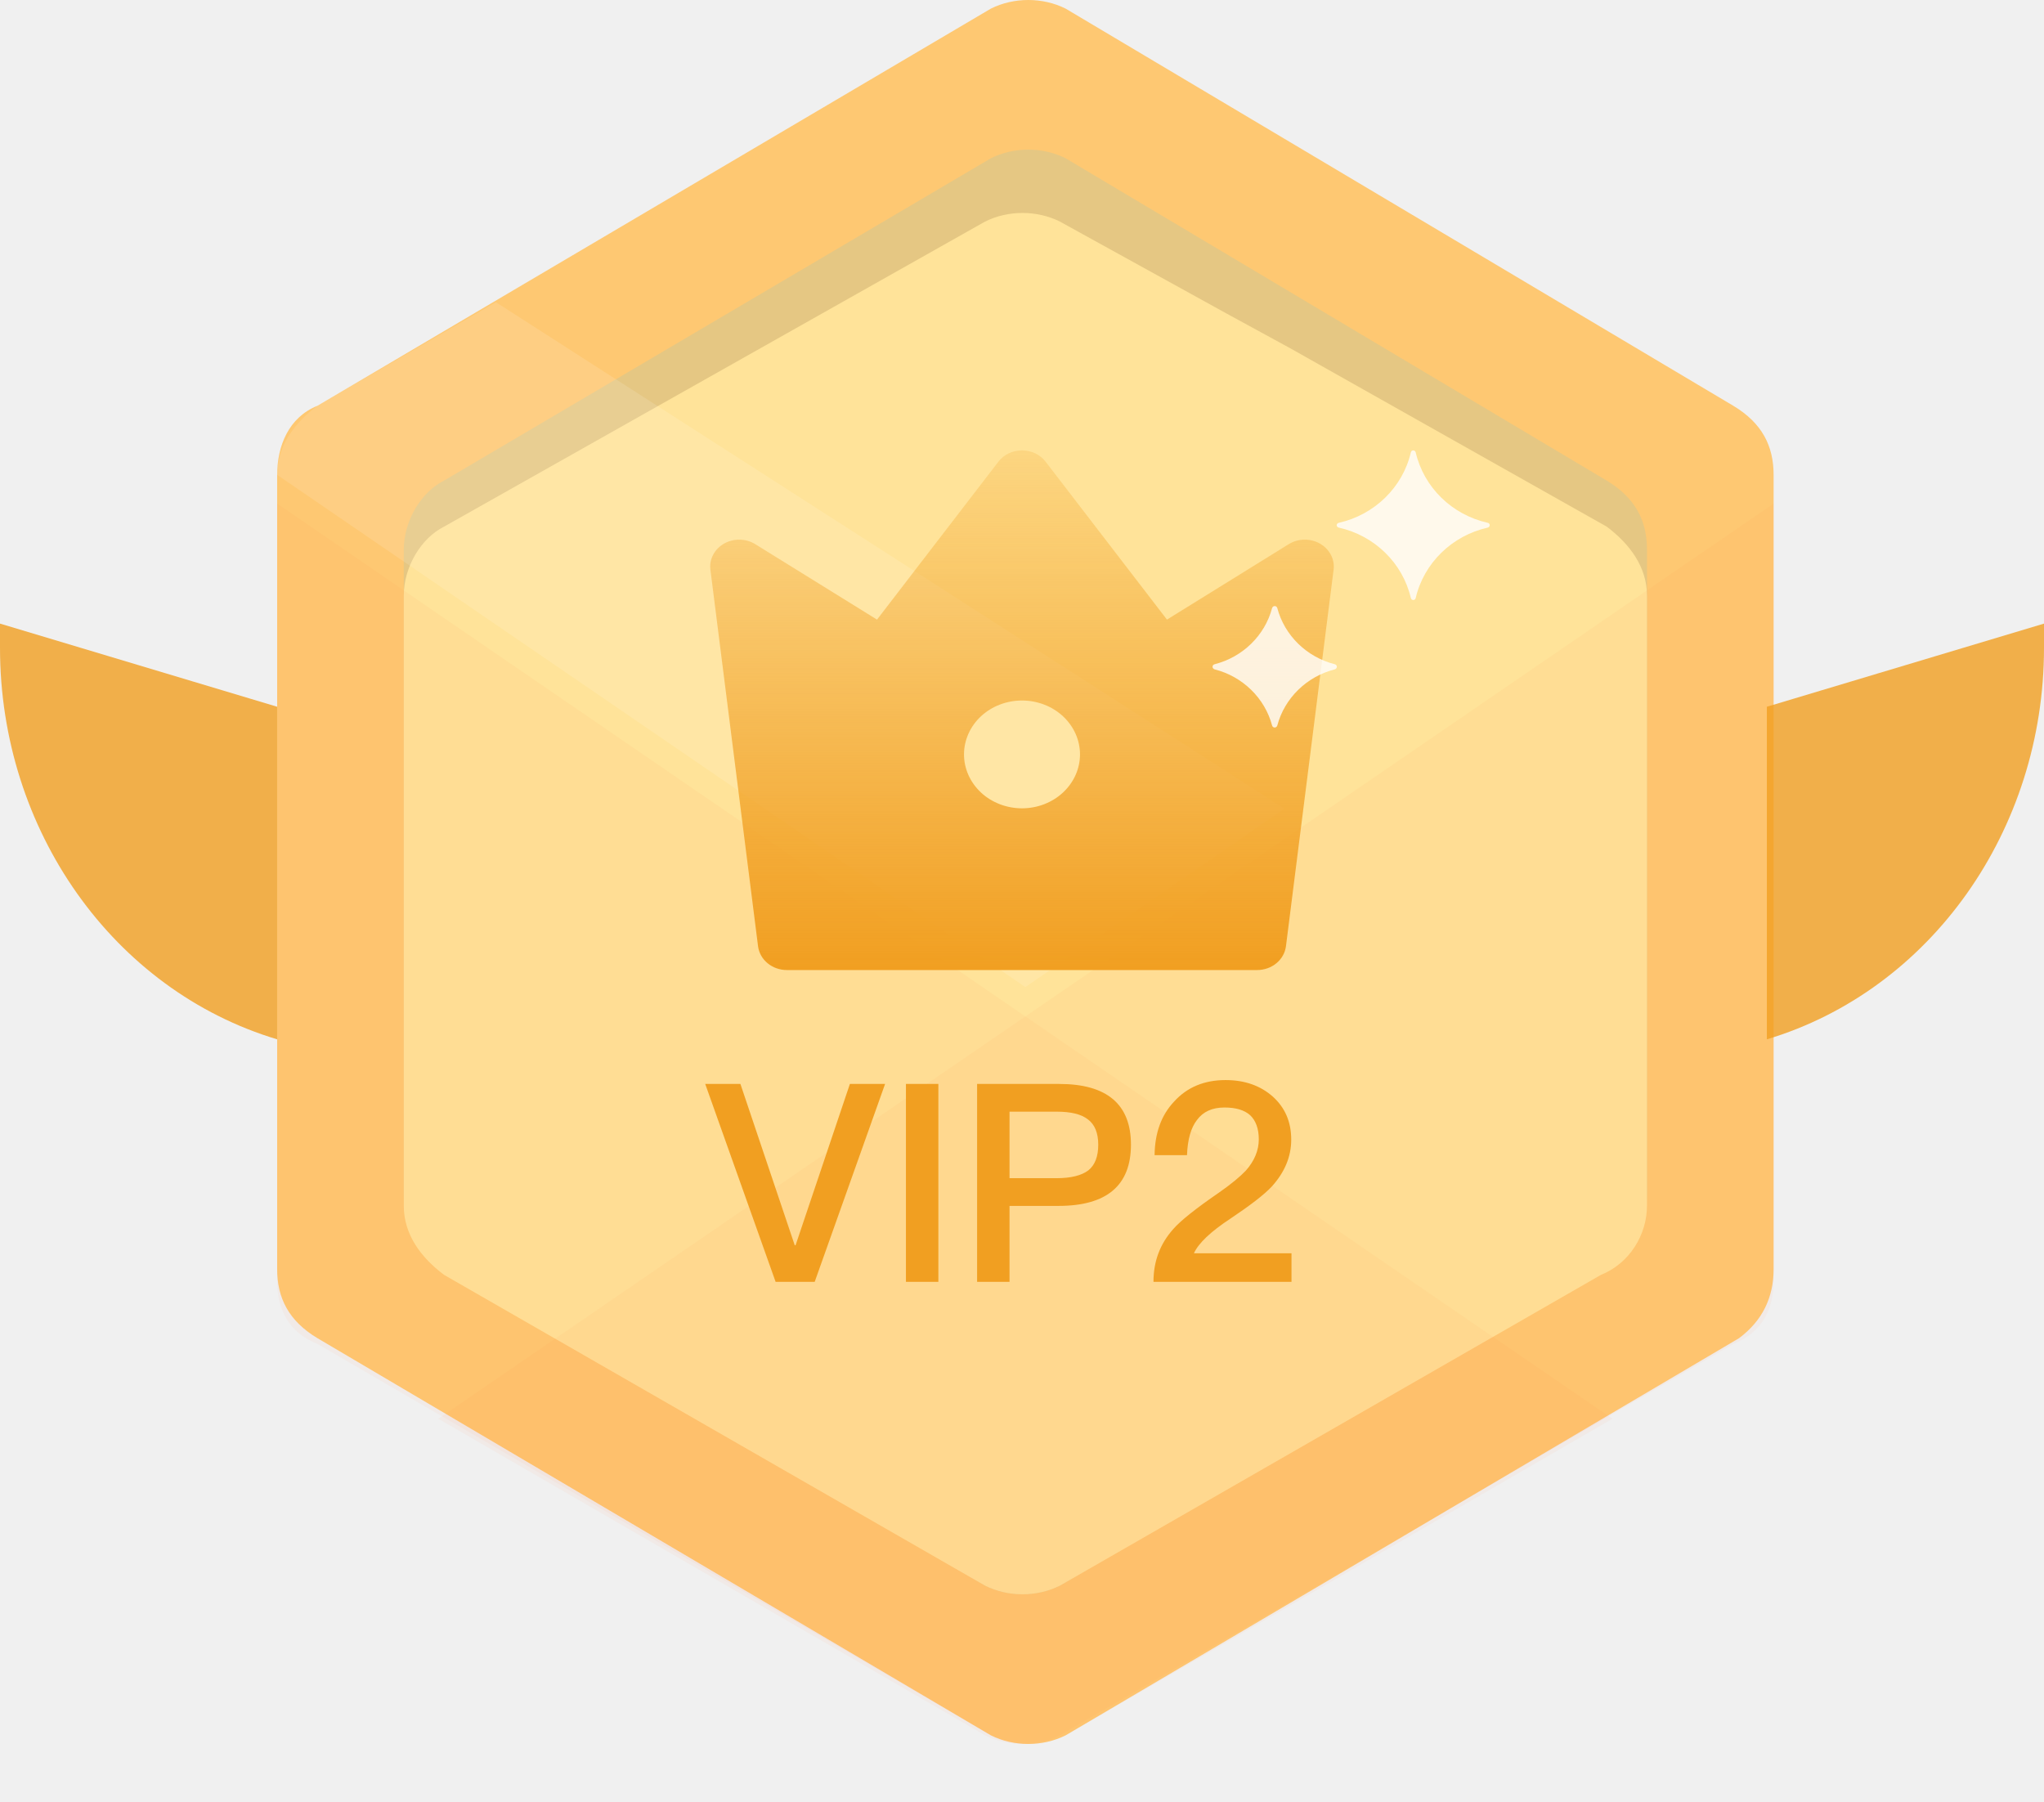
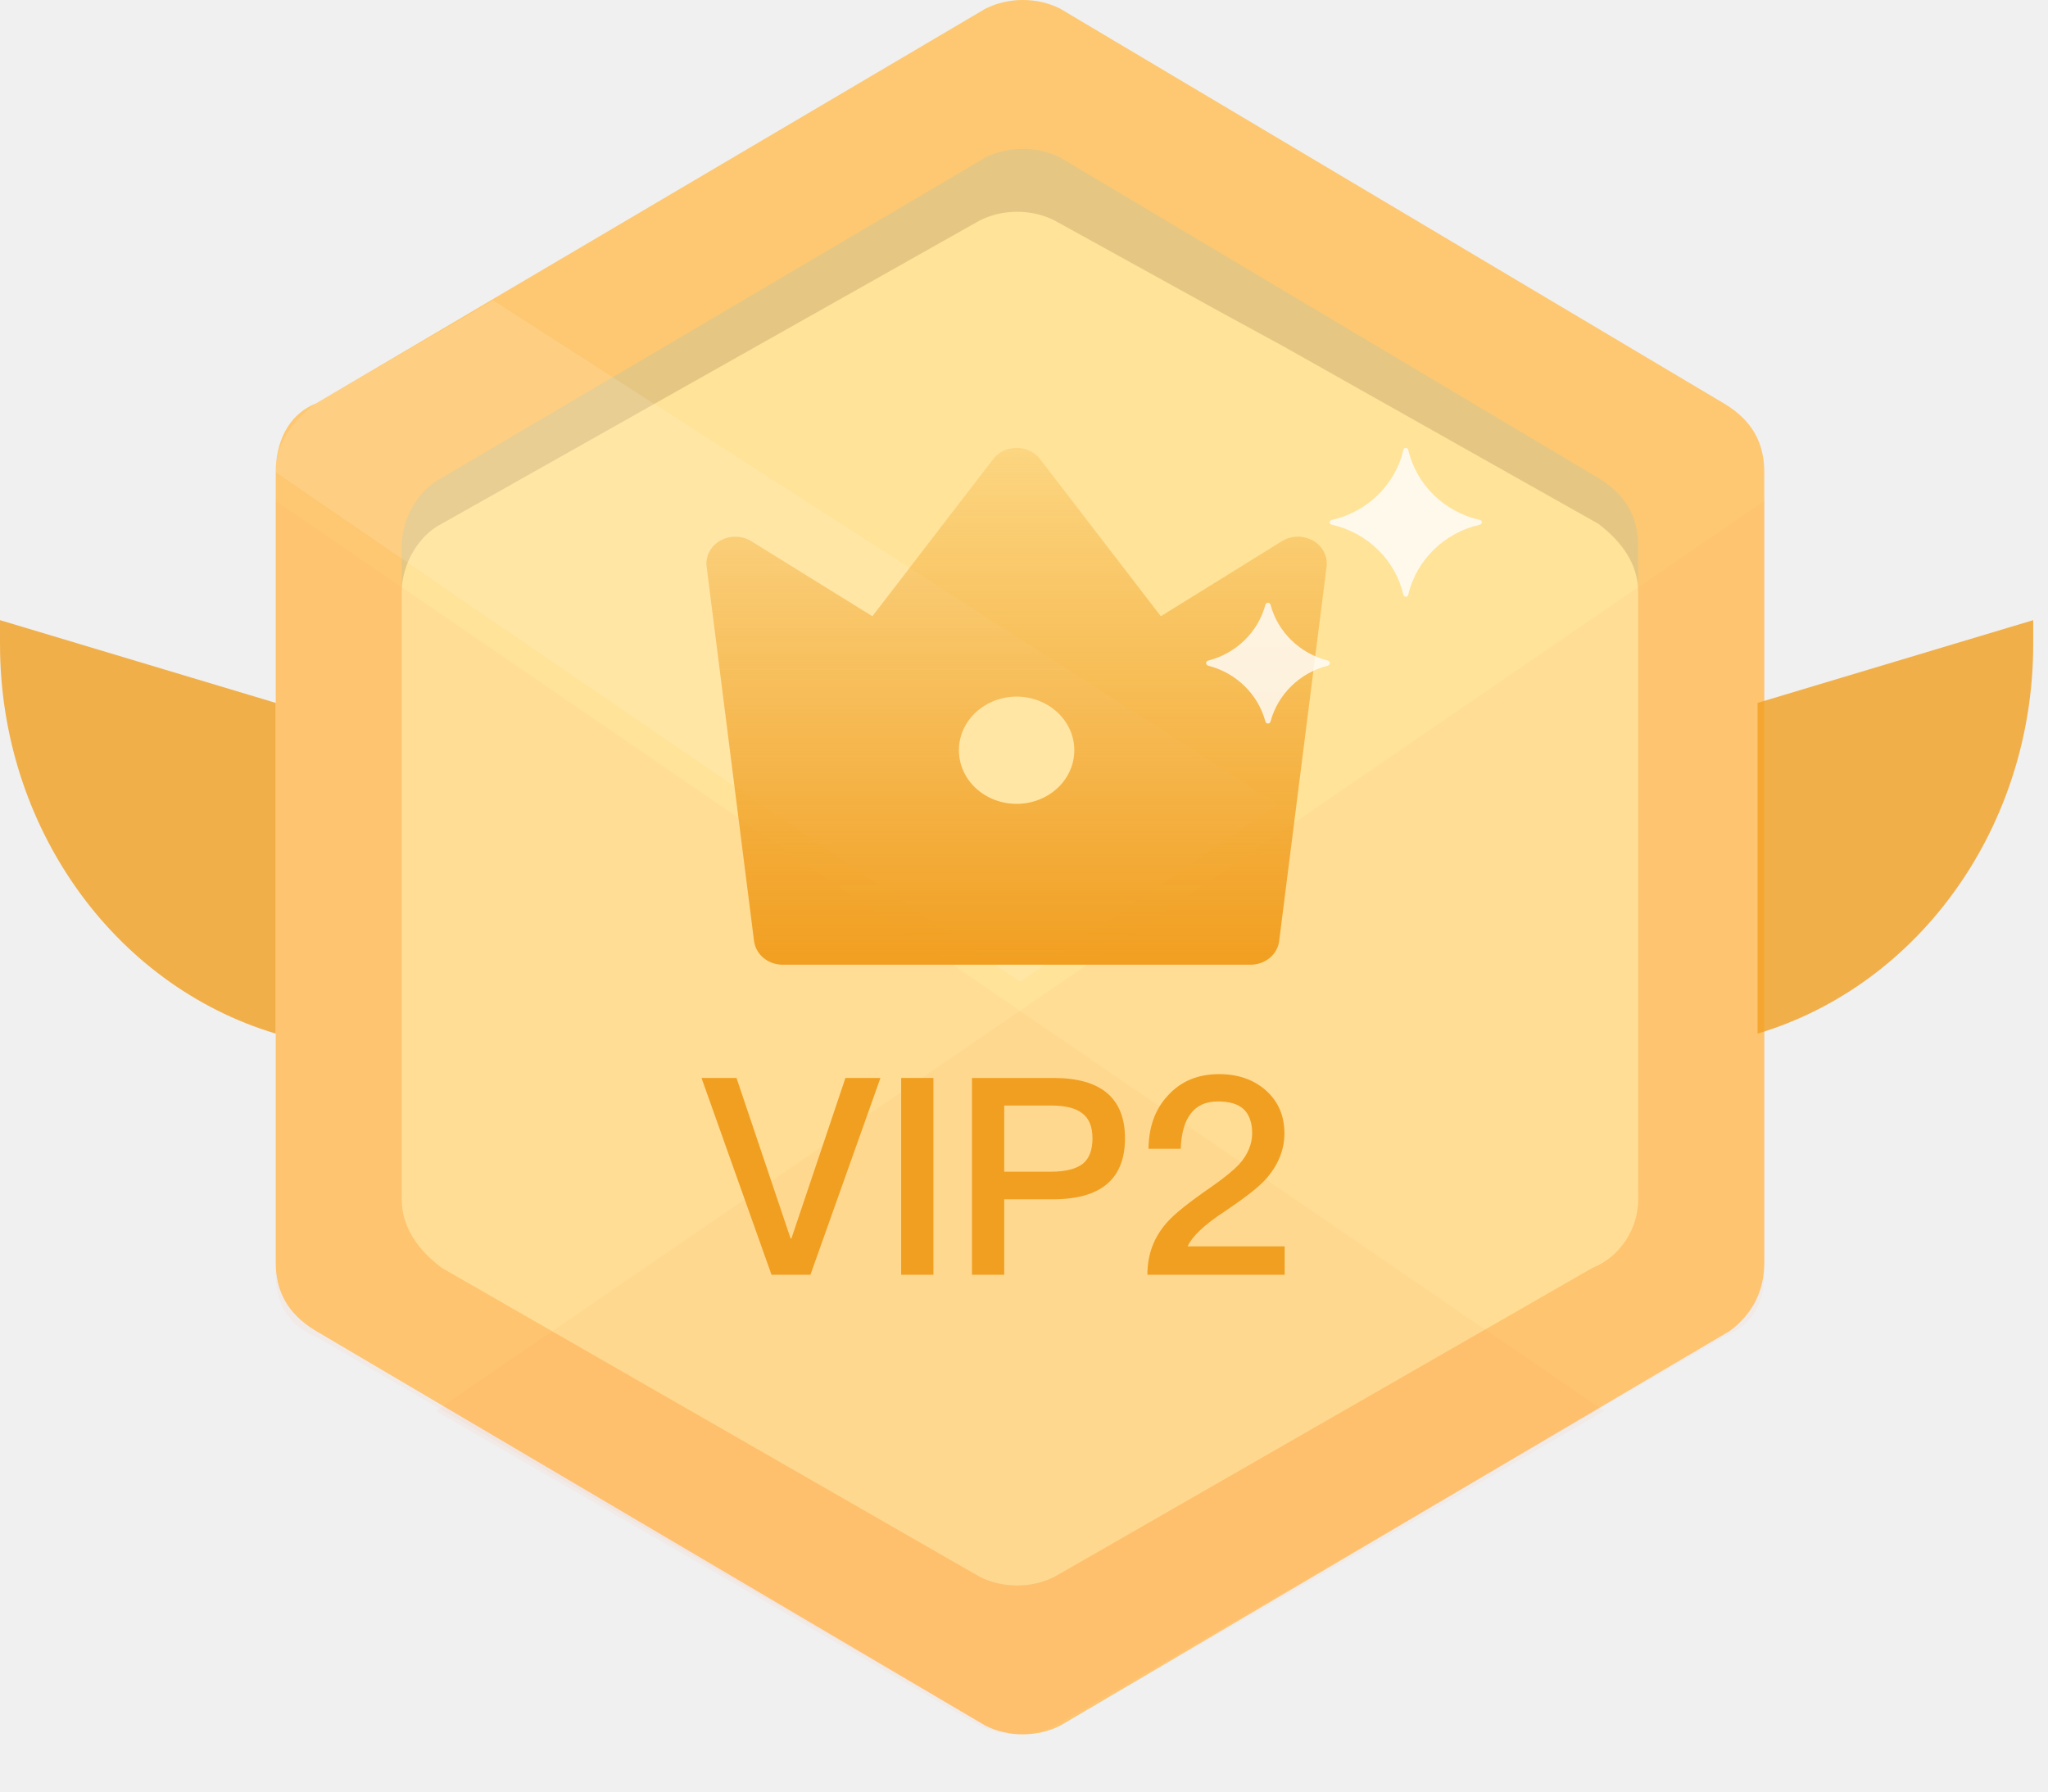
- <svg xmlns="http://www.w3.org/2000/svg" width="59" height="52" viewBox="0 0 59 52" fill="none">
-   <path d="M51.195 36.633V13.706C51.195 12.875 50.863 12.211 50.032 11.713L30.76 0.249C30.096 -0.083 29.265 -0.083 28.601 0.249L9.163 11.713C8.332 12.045 8 12.875 8 13.706V36.633C8 37.463 8.332 38.128 9.163 38.626L28.601 50.09C29.265 50.422 30.096 50.422 30.76 50.09L50.198 38.626C50.863 38.128 51.195 37.463 51.195 36.633Z" fill="#FEC872" />
-   <path d="M47.54 34.473V15.866C47.54 15.035 47.208 14.371 46.377 13.872L30.76 4.569C30.096 4.236 29.265 4.236 28.601 4.569L12.818 13.872C12.153 14.204 11.655 15.035 11.655 15.866V34.473C11.655 35.303 11.987 35.968 12.818 36.466L28.434 45.77C29.099 46.102 29.93 46.102 30.594 45.77L46.211 36.466C47.041 35.968 47.54 35.303 47.54 34.473Z" fill="#E5C783" />
-   <path d="M47.54 34.805V17.195C47.54 16.364 47.041 15.7 46.377 15.201L37.24 10.051L35.412 9.054L30.594 6.396C29.93 6.064 29.099 6.064 28.434 6.396L12.818 15.201C12.153 15.534 11.655 16.364 11.655 17.195V34.805C11.655 35.636 12.153 36.3 12.818 36.799L28.434 45.77C29.099 46.102 29.93 46.102 30.594 45.77L46.211 36.799C47.041 36.467 47.54 35.636 47.54 34.805Z" fill="#FFE399" />
-   <path opacity="0.05" d="M8 14.537V36.965C8 37.795 8.332 38.46 9.163 38.792L28.601 50.09C29.265 50.422 30.096 50.422 30.76 50.09L46.543 40.952L8 14.537Z" fill="#FF6D32" />
-   <path opacity="0.12" d="M14.313 8.722L9.163 11.713C8.498 12.211 8 12.875 8 13.706L29.597 28.492L37.074 23.342L14.313 8.722Z" fill="white" />
-   <path opacity="0.05" d="M51.195 14.537V36.965C51.195 37.795 50.863 38.46 50.032 38.792L30.594 50.09C29.93 50.422 29.099 50.422 28.434 50.09L12.652 40.952L51.195 14.537Z" fill="#FF6D32" />
-   <path d="M21.8 15.707L25.315 17.885L28.819 13.326C28.896 13.225 28.998 13.143 29.117 13.086C29.235 13.03 29.367 13 29.5 13C29.633 13 29.765 13.03 29.883 13.086C30.002 13.143 30.104 13.225 30.181 13.326L33.684 17.885L37.2 15.707C37.333 15.625 37.488 15.579 37.648 15.577C37.808 15.574 37.965 15.614 38.101 15.692C38.237 15.769 38.347 15.882 38.416 16.015C38.486 16.149 38.513 16.299 38.494 16.446L37.119 27.313C37.095 27.502 36.997 27.677 36.844 27.803C36.691 27.93 36.493 28 36.288 28H22.712C22.507 28 22.309 27.93 22.156 27.803C22.003 27.677 21.905 27.502 21.881 27.313L20.506 16.445C20.487 16.298 20.514 16.148 20.584 16.015C20.654 15.881 20.763 15.769 20.899 15.692C21.035 15.614 21.193 15.574 21.352 15.577C21.512 15.58 21.667 15.625 21.8 15.707ZM29.5 23.332C29.944 23.332 30.37 23.168 30.683 22.876C30.997 22.584 31.174 22.188 31.174 21.776C31.174 21.363 30.997 20.967 30.683 20.675C30.37 20.384 29.944 20.22 29.5 20.22C29.056 20.22 28.63 20.384 28.316 20.675C28.003 20.967 27.826 21.363 27.826 21.776C27.826 22.188 28.003 22.584 28.316 22.876C28.63 23.168 29.056 23.332 29.5 23.332Z" fill="url(#paint0_linear_5035_16210)" />
-   <path opacity="0.8" d="M42.944 15.091C41.91 14.86 41.099 14.067 40.864 13.058C40.843 12.981 40.742 12.981 40.724 13.058C40.489 14.067 39.675 14.86 38.644 15.091C38.564 15.111 38.564 15.209 38.644 15.229C39.678 15.46 40.489 16.253 40.724 17.262C40.745 17.339 40.846 17.339 40.864 17.262C41.099 16.253 41.913 15.46 42.944 15.229C43.019 15.209 43.019 15.106 42.944 15.091ZM38.528 19.173C37.719 18.968 37.078 18.343 36.869 17.552C36.848 17.475 36.742 17.475 36.719 17.552C36.51 18.343 35.869 18.968 35.06 19.173C34.98 19.193 34.98 19.296 35.06 19.321C35.869 19.526 36.51 20.151 36.719 20.942C36.74 21.019 36.846 21.019 36.869 20.942C37.078 20.151 37.719 19.526 38.528 19.321C38.608 19.296 38.608 19.193 38.528 19.173Z" fill="white" />
-   <path d="M20.356 31.288H21.372L22.94 35.944H22.964L24.532 31.288H25.548L23.516 37H22.388L20.356 31.288ZM26.15 31.288H27.086V37H26.15V31.288ZM28.204 31.288H30.573C31.948 31.288 32.645 31.872 32.645 33.04C32.645 34.216 31.948 34.808 30.556 34.808H29.14V37H28.204V31.288ZM29.14 32.088V34.008H30.5C30.916 34.008 31.221 33.928 31.413 33.784C31.605 33.632 31.701 33.384 31.701 33.04C31.701 32.696 31.596 32.456 31.404 32.312C31.212 32.16 30.909 32.088 30.5 32.088H29.14ZM35.375 31.176C35.927 31.176 36.383 31.336 36.743 31.656C37.095 31.976 37.271 32.384 37.271 32.896C37.271 33.392 37.079 33.84 36.711 34.248C36.487 34.488 36.087 34.792 35.527 35.168C34.943 35.552 34.591 35.888 34.463 36.176H37.279V37H33.295C33.295 36.416 33.479 35.912 33.863 35.48C34.071 35.24 34.511 34.888 35.175 34.432C35.543 34.176 35.799 33.96 35.959 33.792C36.207 33.512 36.335 33.208 36.335 32.888C36.335 32.576 36.247 32.344 36.087 32.192C35.919 32.04 35.671 31.968 35.343 31.968C34.991 31.968 34.727 32.088 34.551 32.328C34.375 32.552 34.279 32.896 34.263 33.344H33.327C33.335 32.704 33.519 32.192 33.887 31.8C34.263 31.384 34.759 31.176 35.375 31.176Z" fill="#F19F21" />
-   <path opacity="0.8" d="M0 18L8 20.4V30C3.27 28.581 0 23.962 0 18.699V18Z" fill="#F19F21" />
-   <path opacity="0.8" d="M59 18L51 20.4V30C55.73 28.581 59 23.962 59 18.699V18Z" fill="#F19F21" />
+ <svg xmlns="http://www.w3.org/2000/svg" width="32" height="28" viewBox="0 0 32 28" fill="none">
+   <path d="M27.567 19.725V7.38C27.567 6.933 27.388 6.575 26.94 6.307L16.563 0.134C16.206 -0.045 15.758 -0.045 15.4 0.134L4.934 6.307C4.487 6.486 4.308 6.933 4.308 7.38V19.725C4.308 20.172 4.487 20.53 4.934 20.799L15.4 26.971C15.758 27.15 16.206 27.15 16.563 26.971L27.03 20.799C27.388 20.53 27.567 20.172 27.567 19.725Z" fill="#FEC872" />
+   <path d="M25.598 18.562V8.543C25.598 8.096 25.419 7.738 24.972 7.469L16.563 2.46C16.206 2.281 15.758 2.281 15.4 2.46L6.902 7.469C6.544 7.648 6.276 8.096 6.276 8.543V18.562C6.276 19.009 6.455 19.367 6.902 19.636L15.311 24.645C15.669 24.824 16.116 24.824 16.474 24.645L24.883 19.636C25.33 19.367 25.598 19.009 25.598 18.562Z" fill="#E5C783" />
+   <path d="M25.598 18.741V9.259C25.598 8.812 25.33 8.454 24.972 8.185L20.052 5.412L19.068 4.876L16.474 3.444C16.116 3.265 15.669 3.265 15.311 3.444L6.902 8.185C6.544 8.364 6.276 8.812 6.276 9.259V18.741C6.276 19.189 6.544 19.547 6.902 19.815L15.311 24.645C15.669 24.824 16.116 24.824 16.474 24.645L24.883 19.815C25.33 19.636 25.598 19.189 25.598 18.741Z" fill="#FFE399" />
+   <path opacity="0.05" d="M4.308 7.828V19.904C4.308 20.352 4.487 20.709 4.934 20.888L15.4 26.971C15.758 27.15 16.206 27.15 16.563 26.971L25.062 22.051L4.308 7.828Z" fill="#FF6D32" />
+   <path opacity="0.12" d="M7.707 4.697L4.934 6.307C4.576 6.575 4.308 6.933 4.308 7.38L15.937 15.342L19.963 12.569L7.707 4.697Z" fill="white" />
+   <path opacity="0.05" d="M27.567 7.828V19.904C27.567 20.352 27.388 20.709 26.94 20.888L16.474 26.971C16.116 27.15 15.669 27.15 15.311 26.971L6.812 22.051L27.567 7.828Z" fill="#FF6D32" />
+   <path d="M11.739 8.458L13.631 9.631L15.518 7.176C15.559 7.121 15.614 7.077 15.678 7.046C15.742 7.016 15.813 7 15.885 7C15.956 7 16.027 7.016 16.091 7.046C16.155 7.077 16.21 7.121 16.251 7.176L18.138 9.631L20.03 8.458C20.102 8.413 20.186 8.389 20.272 8.387C20.358 8.386 20.443 8.408 20.516 8.449C20.589 8.491 20.648 8.552 20.686 8.624C20.723 8.696 20.738 8.776 20.728 8.856L19.987 14.707C19.974 14.809 19.922 14.903 19.839 14.971C19.757 15.039 19.65 15.077 19.54 15.077H12.229C12.119 15.077 12.012 15.039 11.93 14.971C11.848 14.903 11.795 14.809 11.782 14.707L11.041 8.855C11.031 8.776 11.046 8.695 11.084 8.623C11.121 8.552 11.18 8.491 11.254 8.449C11.327 8.408 11.411 8.386 11.497 8.388C11.583 8.389 11.667 8.413 11.739 8.458ZM15.885 12.563C16.124 12.563 16.353 12.475 16.522 12.318C16.691 12.161 16.786 11.948 16.786 11.725C16.786 11.503 16.691 11.29 16.522 11.133C16.353 10.976 16.124 10.887 15.885 10.887C15.646 10.887 15.416 10.976 15.247 11.133C15.078 11.29 14.983 11.503 14.983 11.725C14.983 11.948 15.078 12.161 15.247 12.318C15.416 12.475 15.646 12.563 15.885 12.563Z" fill="url(#paint0_linear_6525_24636)" />
+   <path opacity="0.8" d="M23.124 8.126C22.567 8.002 22.13 7.574 22.004 7.031C21.992 6.99 21.938 6.99 21.928 7.031C21.802 7.574 21.363 8.002 20.808 8.126C20.765 8.137 20.765 8.189 20.808 8.2C21.365 8.324 21.802 8.752 21.928 9.295C21.94 9.337 21.994 9.337 22.004 9.295C22.13 8.752 22.569 8.324 23.124 8.2C23.164 8.189 23.164 8.134 23.124 8.126ZM20.746 10.324C20.31 10.213 19.965 9.877 19.852 9.451C19.841 9.41 19.784 9.41 19.772 9.451C19.659 9.877 19.314 10.213 18.878 10.324C18.835 10.335 18.835 10.39 18.878 10.404C19.314 10.514 19.659 10.851 19.772 11.277C19.783 11.318 19.84 11.318 19.852 11.277C19.965 10.851 20.31 10.514 20.746 10.404C20.789 10.39 20.789 10.335 20.746 10.324Z" fill="white" />
+   <path d="M10.961 16.847H11.508L12.353 19.355H12.366L13.21 16.847H13.757L12.663 19.923H12.055L10.961 16.847Z" fill="#F19F21" />
+   <path d="M14.081 16.847H14.585V19.923H14.081V16.847Z" fill="#F19F21" />
+   <path d="M15.187 16.847H16.462C17.203 16.847 17.578 17.162 17.578 17.791C17.578 18.424 17.203 18.743 16.454 18.743H15.691V19.923H15.187V16.847ZM15.691 17.278V18.312H16.423C16.647 18.312 16.811 18.269 16.915 18.191C17.018 18.11 17.07 17.976 17.07 17.791C17.07 17.606 17.014 17.476 16.91 17.399C16.807 17.317 16.643 17.278 16.423 17.278H15.691Z" fill="#F19F21" />
+   <path d="M19.048 16.787C19.345 16.787 19.591 16.873 19.785 17.046C19.974 17.218 20.069 17.438 20.069 17.713C20.069 17.98 19.965 18.222 19.767 18.441C19.647 18.57 19.431 18.734 19.13 18.937C18.815 19.143 18.626 19.324 18.557 19.479H20.073V19.923H17.928C17.928 19.609 18.027 19.337 18.234 19.105C18.346 18.975 18.583 18.786 18.94 18.54C19.138 18.402 19.276 18.286 19.362 18.196C19.496 18.045 19.565 17.881 19.565 17.709C19.565 17.541 19.517 17.416 19.431 17.334C19.341 17.252 19.207 17.214 19.031 17.214C18.841 17.214 18.699 17.278 18.604 17.407C18.509 17.528 18.458 17.713 18.449 17.954H17.945C17.95 17.61 18.049 17.334 18.247 17.123C18.449 16.899 18.716 16.787 19.048 16.787Z" fill="#F19F21" />
+   <path opacity="0.8" d="M4.72069e-05 9.692L4.308 10.985V16.154C1.761 15.39 4.72069e-05 12.902 4.72069e-05 10.069V9.692Z" fill="#F19F21" />
+   <path opacity="0.8" d="M31.769 9.692L27.462 10.985V16.154C30.009 15.39 31.769 12.902 31.769 10.069V9.692Z" fill="#F19F21" />
  <defs>
-     <linearGradient id="paint0_linear_5035_16210" x1="29.5" y1="13" x2="29.5" y2="28" gradientUnits="userSpaceOnUse">
+     <linearGradient id="paint0_linear_6525_24636" x1="15.885" y1="7" x2="15.885" y2="15.077" gradientUnits="userSpaceOnUse">
      <stop stop-color="#F19F21" stop-opacity="0.2" />
      <stop offset="1" stop-color="#F19F21" />
    </linearGradient>
  </defs>
</svg>
